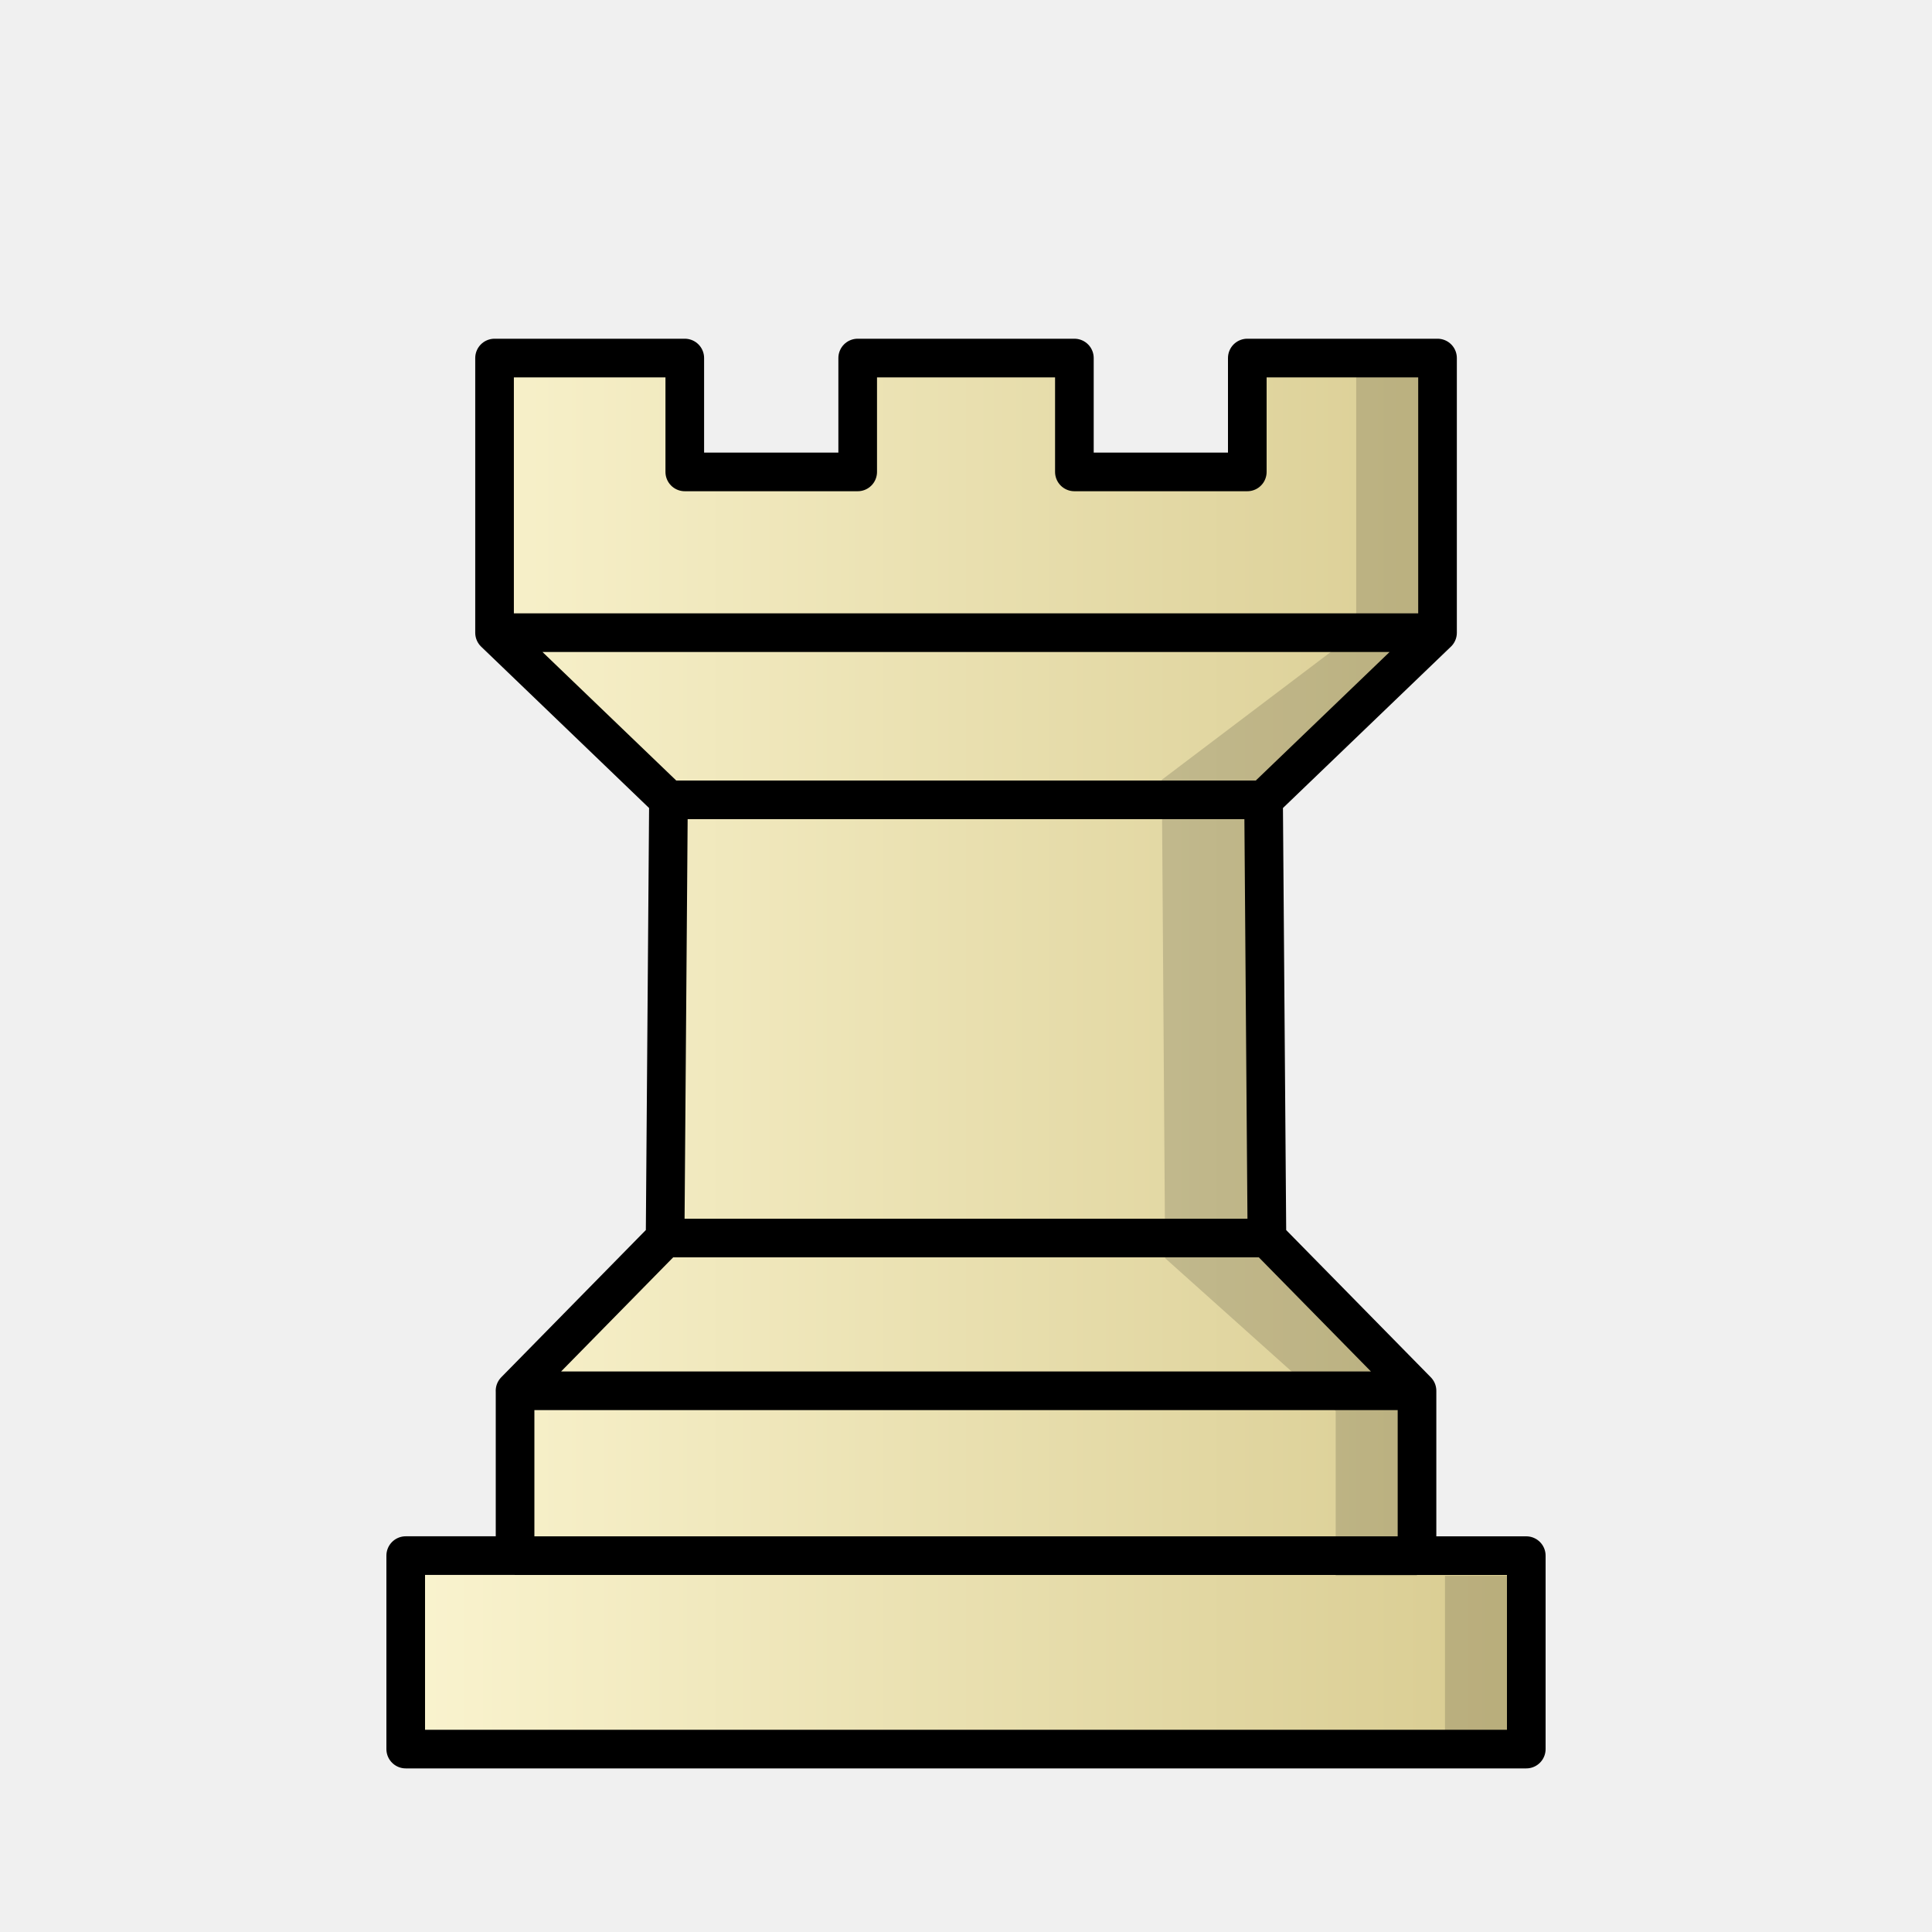
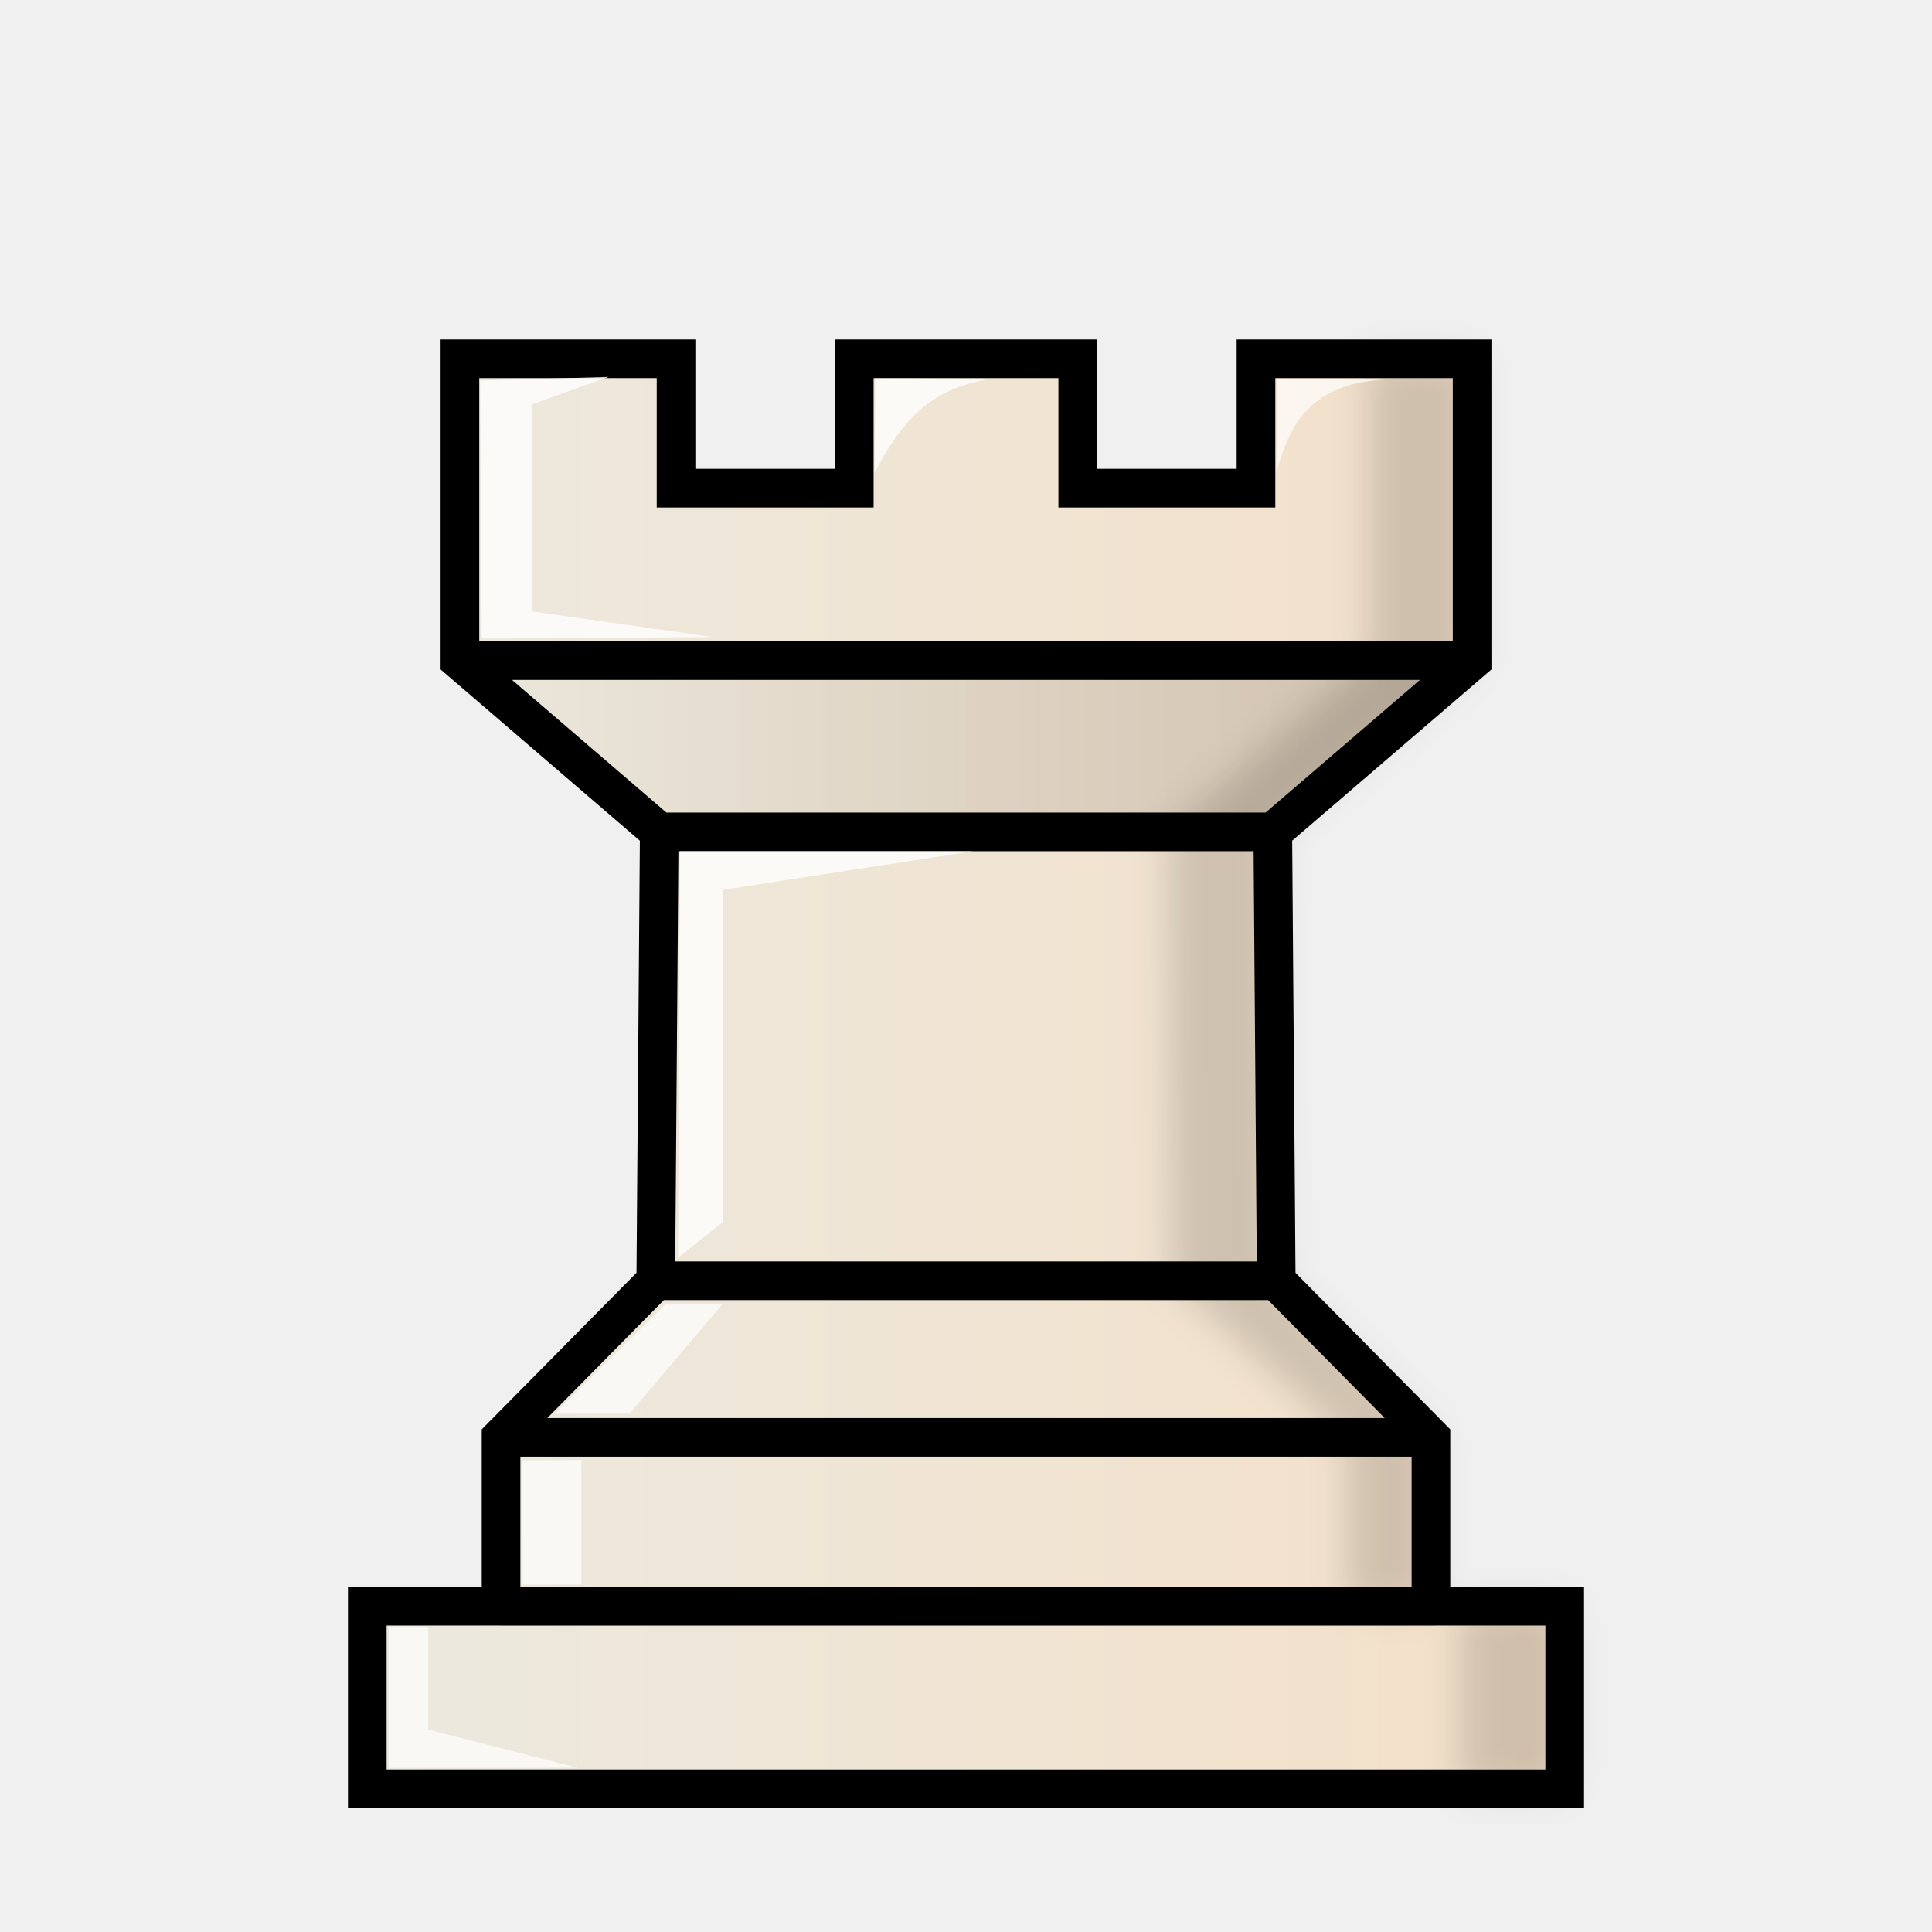
- <svg xmlns="http://www.w3.org/2000/svg" width="50mm" height="50mm" clip-rule="evenodd" fill-rule="evenodd" image-rendering="optimizeQuality" shape-rendering="geometricPrecision" text-rendering="geometricPrecision" viewBox="0 0 50 50">
+ <svg xmlns="http://www.w3.org/2000/svg" width="50mm" height="50mm" clip-rule="evenodd" fill-rule="evenodd" image-rendering="optimizeQuality" shape-rendering="geometricPrecision" text-rendering="geometricPrecision" version="1.1" viewBox="0 0 50 50">
  <defs>
-     <linearGradient id="a" x1="9.241" x2="40.761" y1="27.266" y2="27.266" gradientTransform="matrix(.98495 0 0 .98605 .376 .641)" gradientUnits="userSpaceOnUse">
-       <stop stop-color="#fbf5d1" offset="0" />
-       <stop stop-color="#d7ca8e" offset="1" />
+     <linearGradient id="linearGradient2472-2" x1="9.241" x2="40.761" y1="27.266" y2="27.266" gradientTransform="matrix(1.0155 0 0 1.0103 -.38852 .48153)" gradientUnits="userSpaceOnUse">
+       <stop stop-color="#ece9df" offset="0" />
+       <stop stop-color="#f4e0c8" offset="1" />
+     </linearGradient>
+     <filter id="filter1568-2" x="-.113" y="-.03" width="1.225" height="1.061" color-interpolation-filters="sRGB">
+       <feGaussianBlur stdDeviation="0.467" />
+     </filter>
+     <linearGradient id="linearGradient2360" x1="9.005" x2="40.995" y1="26.762" y2="26.762" gradientTransform="translate(-.00047 1.0289)" gradientUnits="userSpaceOnUse">
+       <stop stop-color="#ece9df" offset="0" />
+       <stop stop-color="#f4e0c8" offset="1" />
+     </linearGradient>
+     <filter id="filter1568-2-3-0" x="-.112" y="-.03" width="1.223" height="1.061" color-interpolation-filters="sRGB">
+       <feGaussianBlur stdDeviation="0.463" />
+     </filter>
+     <linearGradient id="linearGradient2362" x1="-36.133" x2="-9.938" y1="-313.97" y2="-313.97" gradientTransform="matrix(-1 0 0 1 1.964 333.28)" gradientUnits="userSpaceOnUse">
+       <stop style="stop-color:#000000" offset="0" />
+       <stop style="stop-color:#000000;stop-opacity:0" offset="1" />
    </linearGradient>
  </defs>
-   <path d="M13.335 40.26h23.396m-23.402-4.266h23.342M17.213 32.04h15.575M17.3 20.7h15.402m-19.903-4.326h24.404M12.799 9.266v7.109L17.3 20.7l-.087 11.339-3.883 3.954v4.266H10.5v5.007h29V40.26h-2.828v-4.266l-3.884-3.954-.087-11.34 4.502-4.325V9.266H32.28v2.947h-4.475V9.266h-5.608v2.947h-4.475V9.266z" fill="url(#a)" stroke="#000" stroke-linecap="round" stroke-linejoin="round" />
-   <path d="M35.099 9.267v7.108l-5.031 3.805.086 12.382 4.413 3.953h.001v4.267h2.828v4.485H39.5v-4.485H36.67v-4.266l-3.883-3.954L32.7 20.7l4.501-4.326V9.267z" opacity=".15" />
+   <path d="m12.973 41.57h24.121m-24.127-4.371h24.066m-20.061-4.052h16.058m-15.968-11.618h15.879m-21.038-4.433h26.196m-26.196-7.811v7.811l5.158 4.433-0.09 11.618-4.004 4.051v4.371h-3.462v4.726h30.99v-4.726h-3.462v-4.371l-4.004-4.051-0.089-11.618 5.158-4.433v-7.811h-5.593v3.348h-4.613v-3.348h-5.783v3.348h-4.613v-3.348z" clip-rule="evenodd" fill="url(#linearGradient2472-2)" fill-rule="evenodd" image-rendering="optimizeQuality" shape-rendering="geometricPrecision" stroke="#000000" stroke-linecap="round" style="fill:url(#linearGradient2360)" />
+   <path transform="matrix(1.031 0 0 1.0112 -12.232 280.67)" d="m46.199-268.38v7.725l-5.02 4.386 0.089 11.489 4.413 4.007 5.16e-4 5.4e-4 -4.32e-4 4.322h2.828v4.673h2.632v-4.673h-3.358l4.32e-4 -4.322-5.17e-4 -5.4e-4 -3.883-4.007-0.089-11.492 5.003-4.383v-7.725z" clip-rule="evenodd" fill-rule="evenodd" filter="url(#filter1568-2)" image-rendering="optimizeQuality" opacity=".25" shape-rendering="geometricPrecision" style="filter:url(#filter1568-2-3-0);mix-blend-mode:normal;opacity:.15" />
+   <path d="m12.466 16.525-0.041-6.675 3.328-0.095-1.997 0.711v5.356l4.705 0.666z" style="clip-rule:evenodd;fill-rule:evenodd;fill:#ffffff;image-rendering:optimizeQuality;mix-blend-mode:normal;opacity:.8;shape-rendering:geometricPrecision" />
+   <path d="m17.596 22.031h7.58l-6.468 0.999v8.598l-1.161 0.922z" opacity=".9" style="clip-rule:evenodd;fill-rule:evenodd;fill:#ffffff;image-rendering:optimizeQuality;mix-blend-mode:normal;opacity:.8;shape-rendering:geometricPrecision" />
+   <path d="m14.358 36.582 2.86-2.83h1.479l-2.401 2.83z" opacity=".7" style="clip-rule:evenodd;fill-rule:evenodd;fill:#ffffff;image-rendering:optimizeQuality;mix-blend-mode:normal;shape-rendering:geometricPrecision" />
+   <path d="m13.518 37.794 0.005 3.214h1.524l-0.003-3.225z" opacity=".7" style="clip-rule:evenodd;fill-rule:evenodd;fill:#ffffff;image-rendering:optimizeQuality;mix-blend-mode:normal;shape-rendering:geometricPrecision" />
+   <path d="m10.067 42.104h1.015v2.659l3.872 0.988h-4.887z" opacity=".7" style="clip-rule:evenodd;fill-rule:evenodd;fill:#ffffff;image-rendering:optimizeQuality;mix-blend-mode:normal;shape-rendering:geometricPrecision" />
+   <path d="m22.651 9.794-0.017 2.433c0.658-1.23 1.363-2.177 3.026-2.425z" style="clip-rule:evenodd;fill-rule:evenodd;fill:#ffffff;image-rendering:optimizeQuality;mix-blend-mode:normal;opacity:.8;shape-rendering:geometricPrecision" />
+   <path d="m33.051 9.807-0.017 2.433c0.388-1.52 1.111-2.389 3.026-2.425z" style="clip-rule:evenodd;fill-rule:evenodd;fill:#ffffff;image-rendering:optimizeQuality;mix-blend-mode:normal;opacity:.7;shape-rendering:geometricPrecision" />
+   <path d="m38.098 17.097h-26.195l5.16 4.433h15.876z" style="clip-rule:evenodd;fill-rule:evenodd;fill:url(#linearGradient2362);image-rendering:optimizeQuality;opacity:.15;shape-rendering:geometricPrecision" />
</svg>
